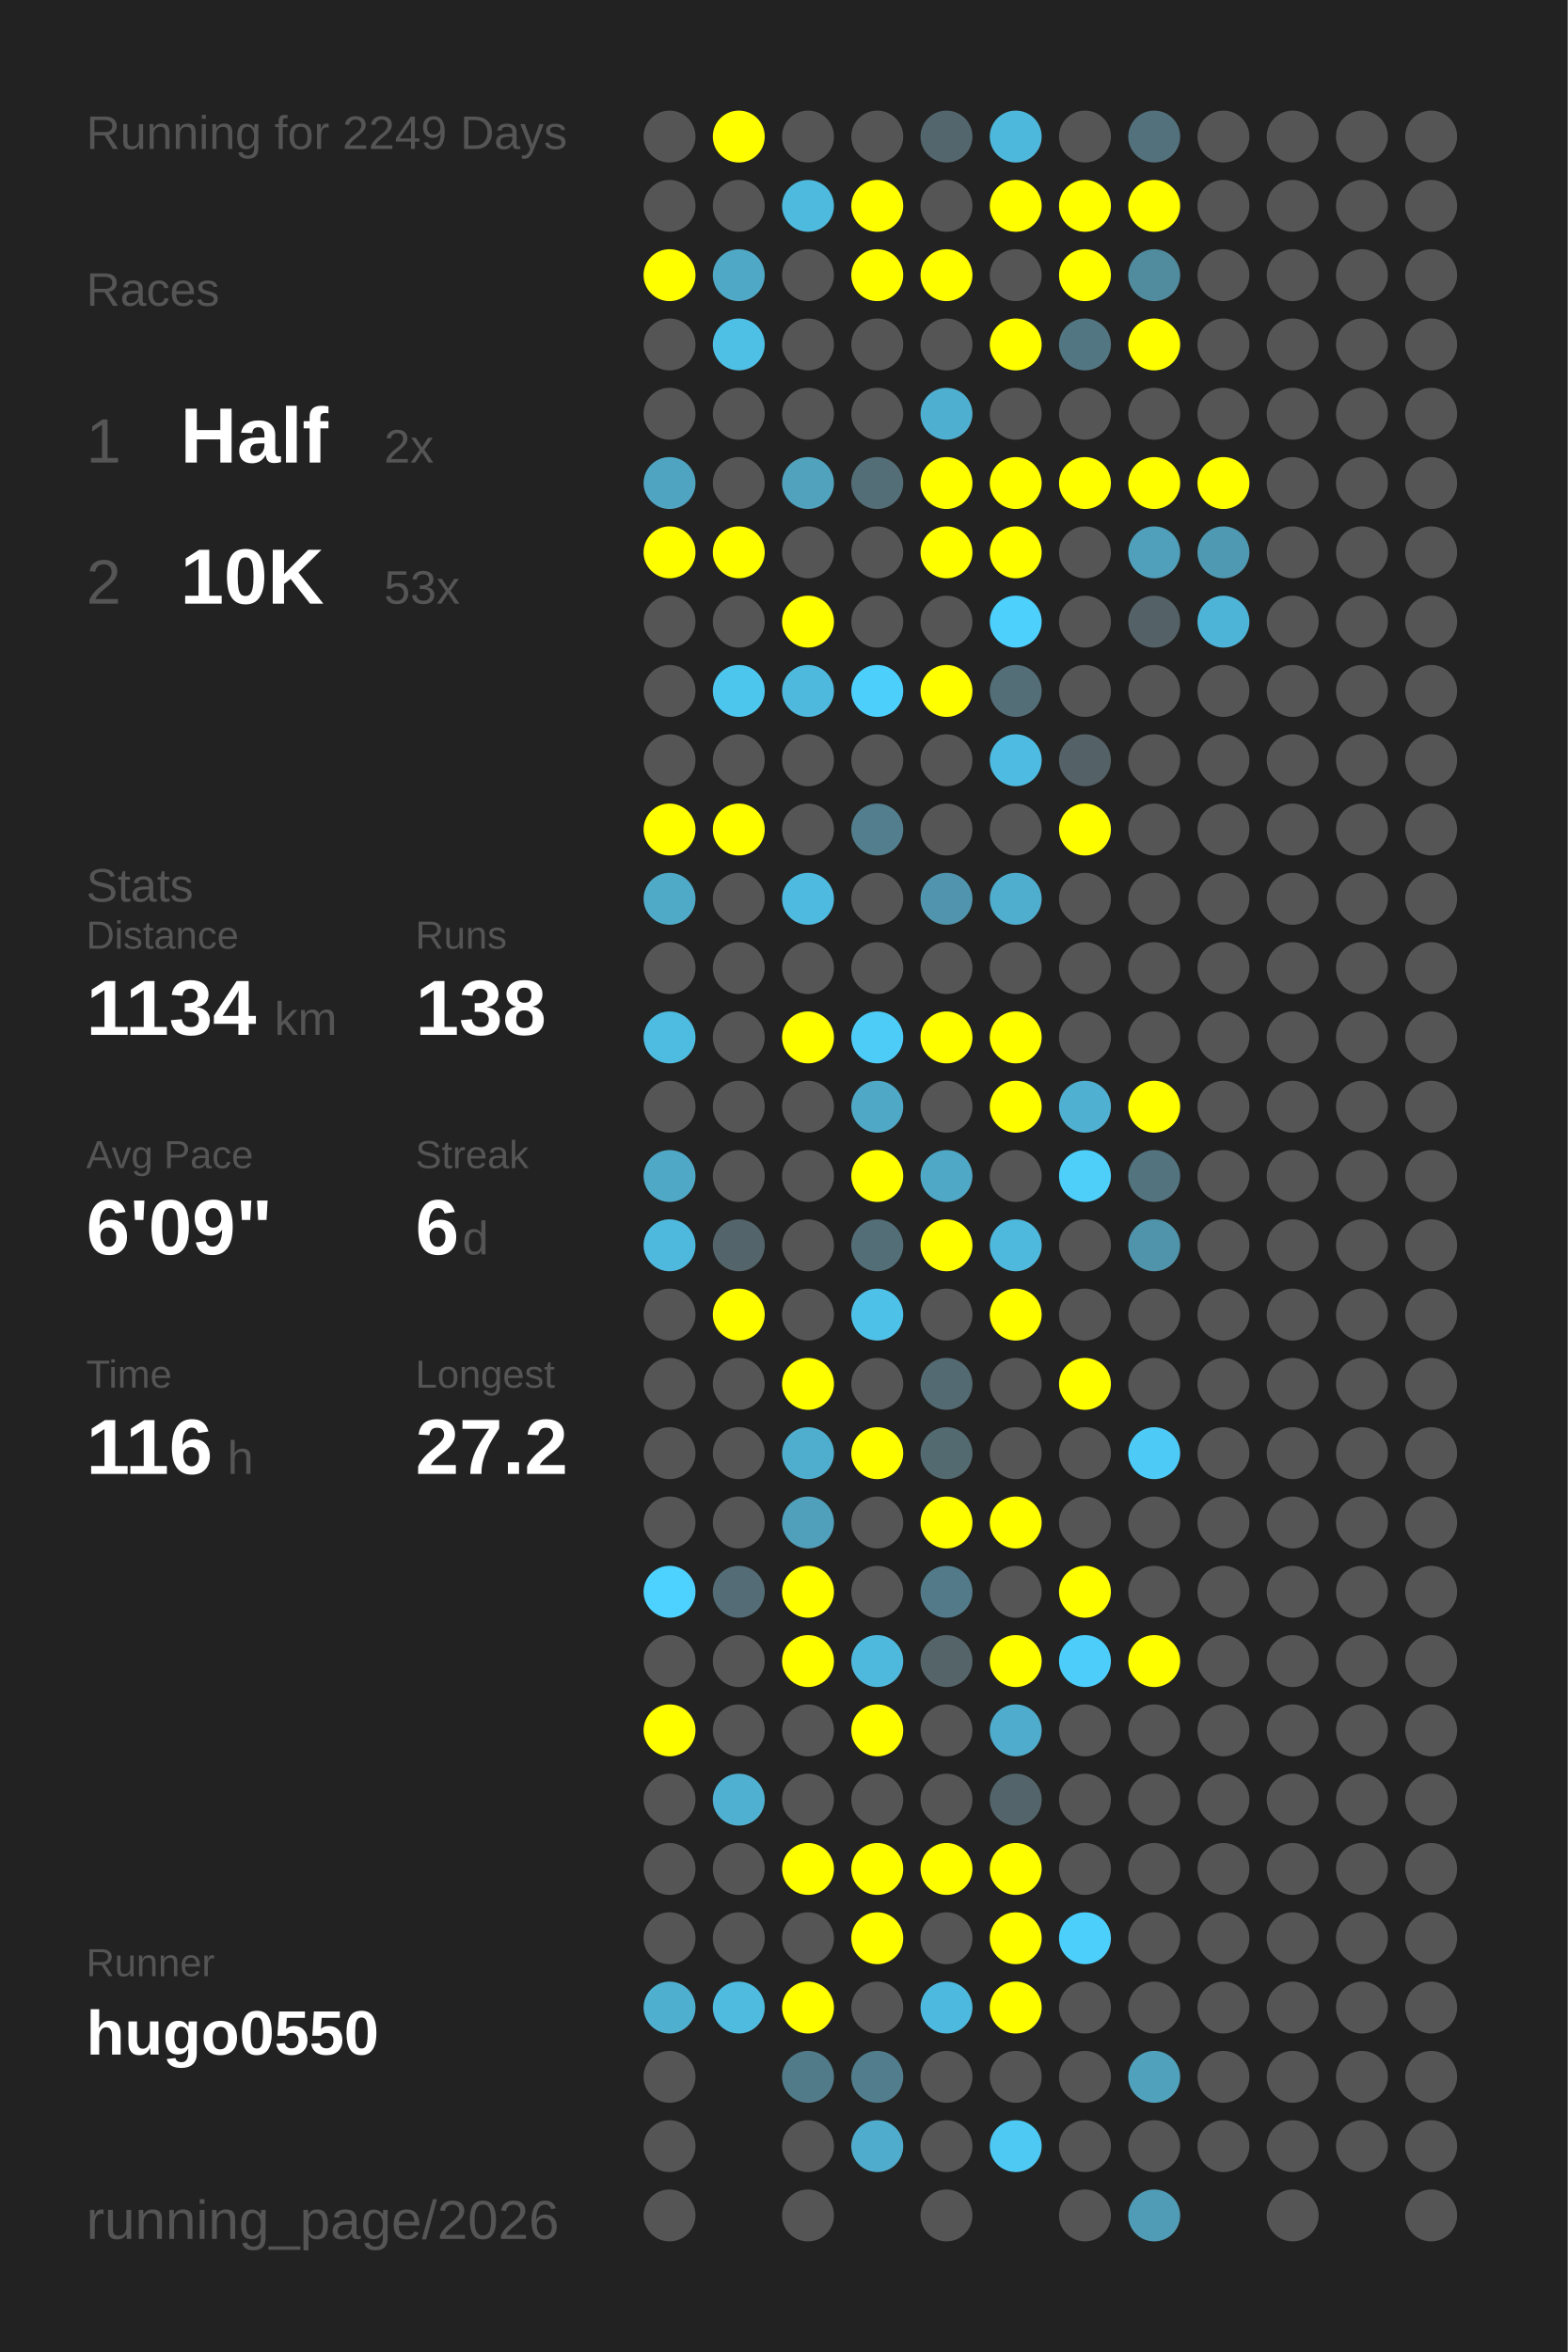
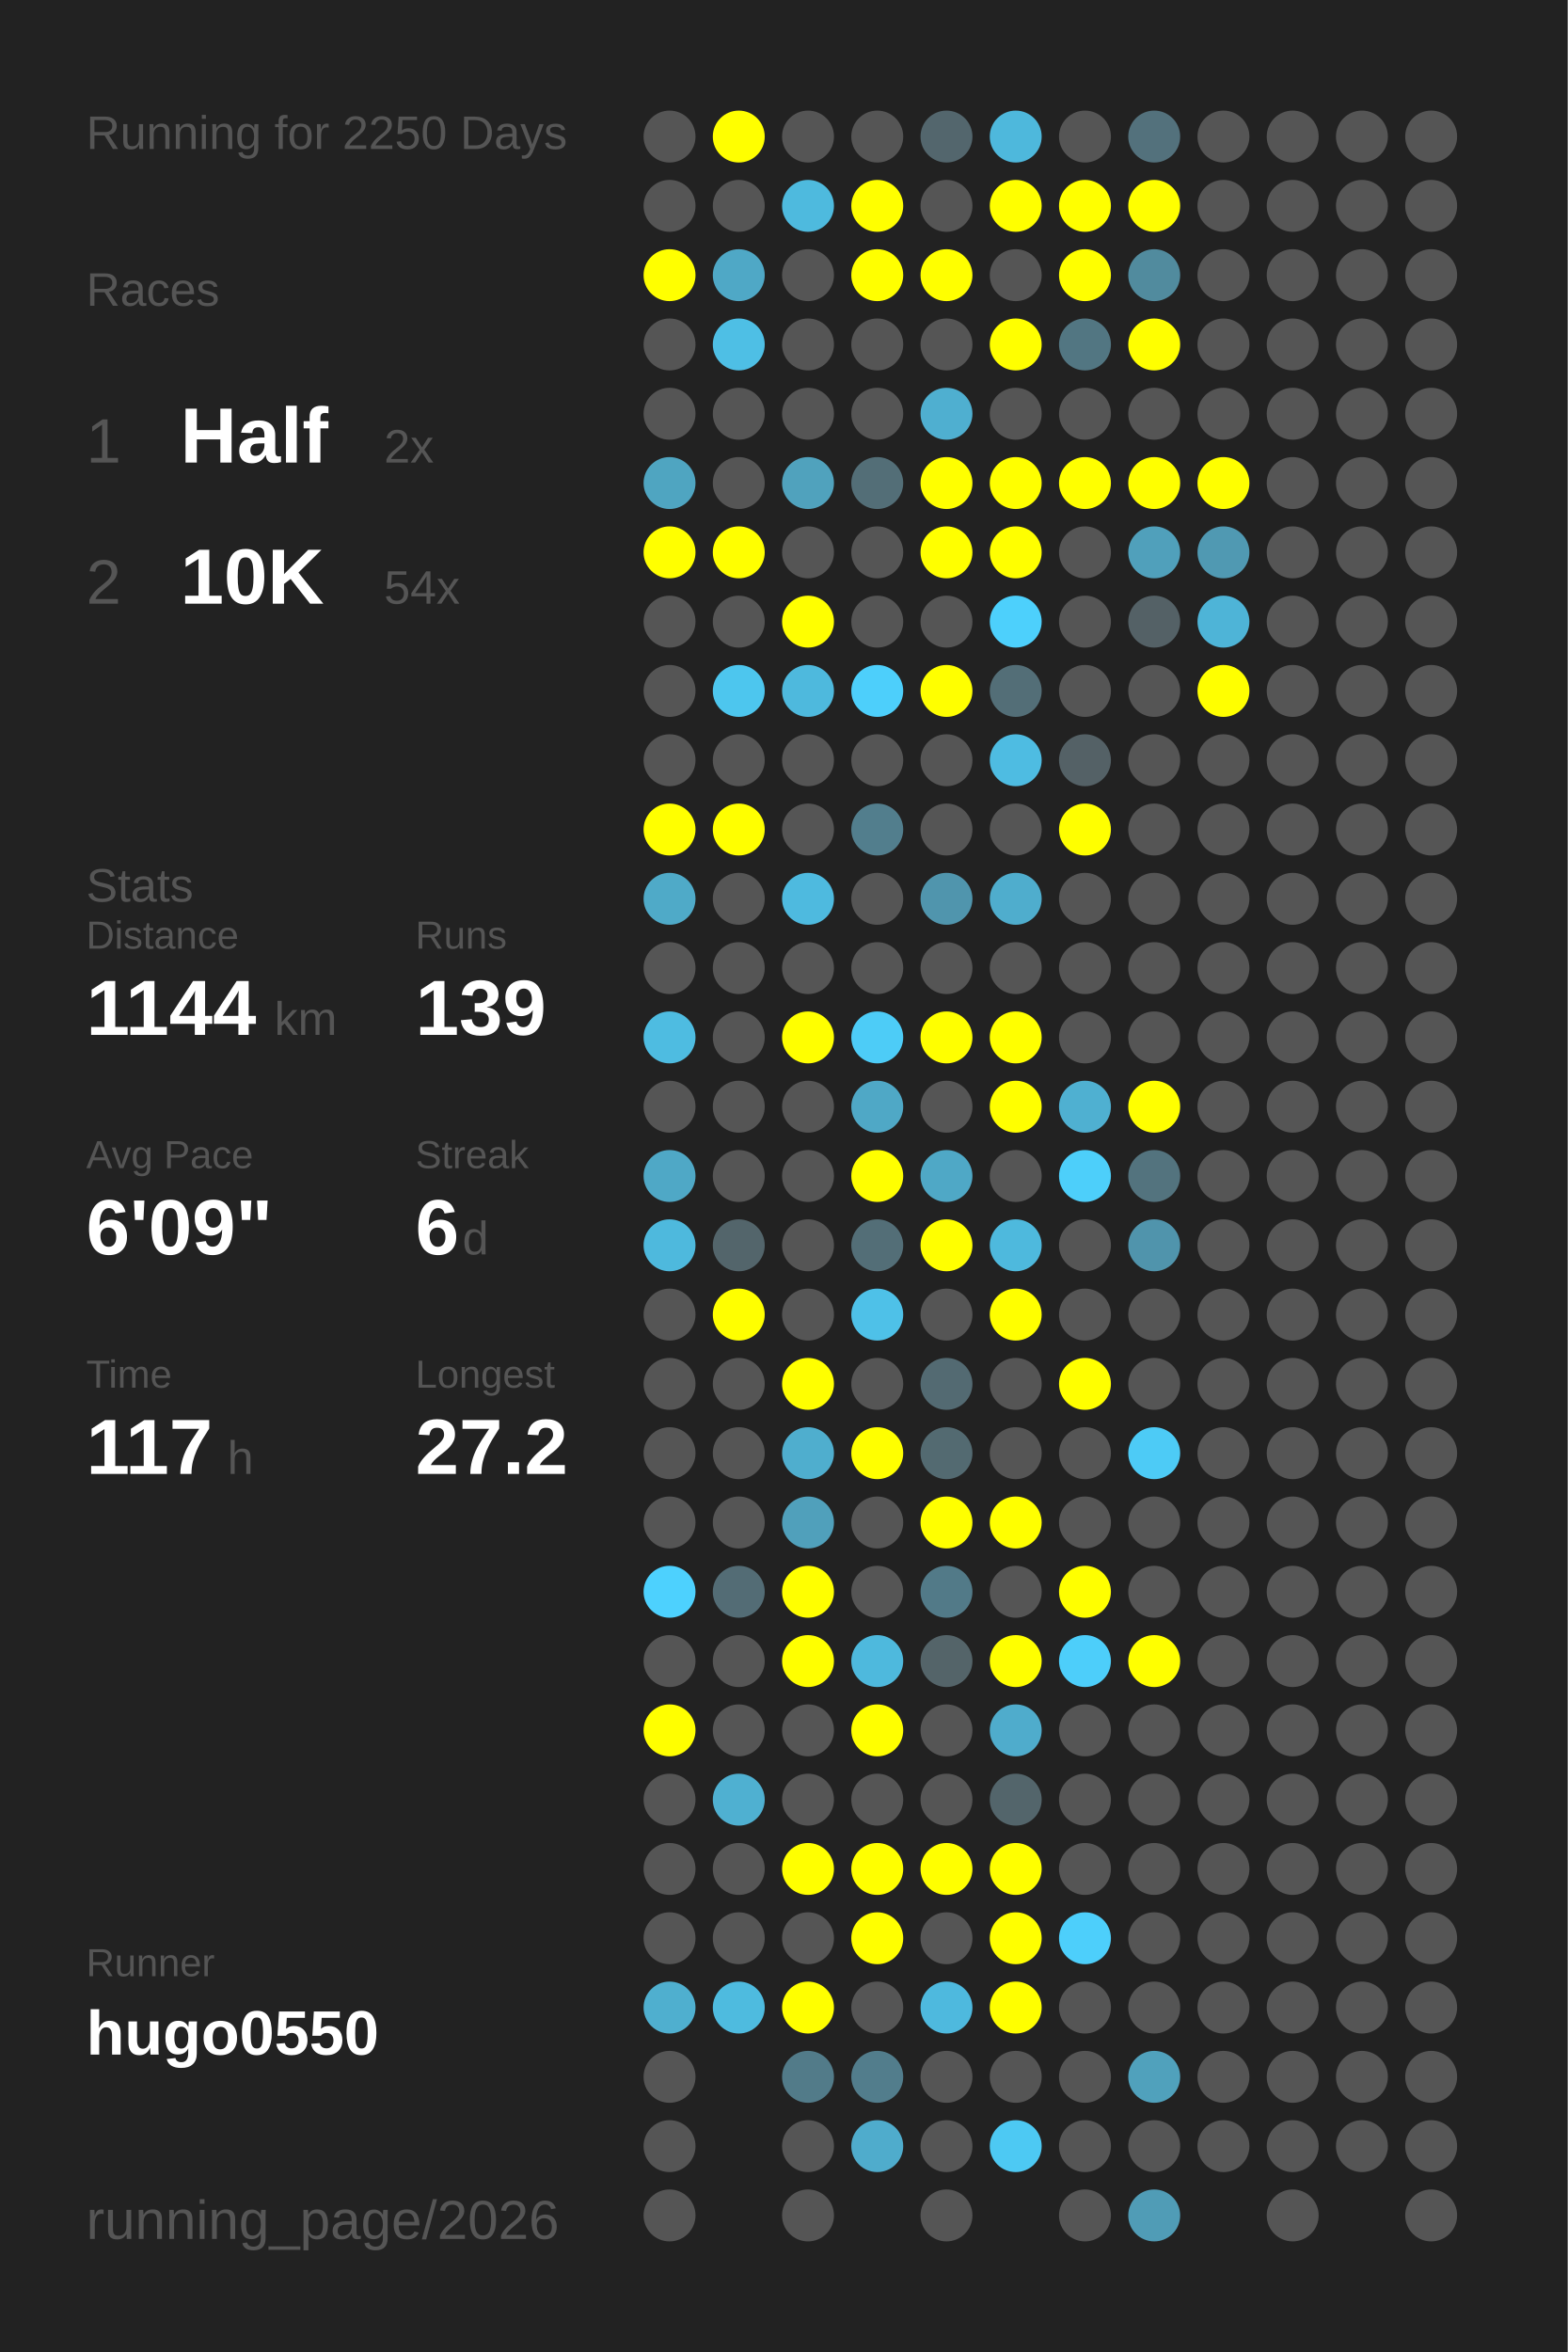
<svg xmlns="http://www.w3.org/2000/svg" baseProfile="full" height="300mm" version="1.1" viewBox="0,0,200,300" width="200mm">
  <defs />
  <rect fill="#222222" height="300" width="200" x="0" y="0" />
-   <text fill="#555555" style="font-size:6px; font-family:Arial;" x="11" y="19">Running for 2249 Days</text>
+   <text fill="#555555" style="font-size:6px; font-family:Arial;" x="11" y="19">Running for 2250 Days</text>
  <text fill="#555555" style="font-size:6px; font-family:Arial;" x="11" y="39">Races</text>
  <text fill="#555555" style="font-size:8px; font-family:Arial;" x="11" y="59">1</text>
  <text fill="#FFFFFF" style="font-size:10px; font-family:Arial; font-weight:bold;" x="23" y="59">Half</text>
  <text fill="#555555" style="font-size:6px; font-family:Arial;" x="49" y="59">2x</text>
  <text fill="#555555" style="font-size:8px; font-family:Arial;" x="11" y="77">2</text>
  <text fill="#FFFFFF" style="font-size:10px; font-family:Arial; font-weight:bold;" x="23" y="77">10K</text>
-   <text fill="#555555" style="font-size:6px; font-family:Arial;" x="49" y="77">53x</text>
+   <text fill="#555555" style="font-size:6px; font-family:Arial;" x="49" y="77">54x</text>
  <text fill="#555555" style="font-size:6px; font-family:Arial;" x="11" y="115">Stats</text>
  <text fill="#555555" style="font-size:5px; font-family:Arial;" x="11" y="121">Distance</text>
-   <text fill="#FFFFFF" style="font-size:10px; font-family:Arial; font-weight:bold;" x="11" y="132">1134</text>
+   <text fill="#FFFFFF" style="font-size:10px; font-family:Arial; font-weight:bold;" x="11" y="132">1144</text>
  <text fill="#555555" style="font-size:6px; font-family:Arial;" x="35" y="132">km</text>
  <text fill="#555555" style="font-size:5px; font-family:Arial;" x="53" y="121">Runs</text>
-   <text fill="#FFFFFF" style="font-size:10px; font-family:Arial; font-weight:bold;" x="53" y="132">138</text>
+   <text fill="#FFFFFF" style="font-size:10px; font-family:Arial; font-weight:bold;" x="53" y="132">139</text>
  <text fill="#555555" style="font-size:5px; font-family:Arial;" x="11" y="149">Avg Pace</text>
  <text fill="#FFFFFF" style="font-size:10px; font-family:Arial; font-weight:bold;" x="11" y="160">6'09"</text>
  <text fill="#555555" style="font-size:5px; font-family:Arial;" x="53" y="149">Streak</text>
  <text fill="#FFFFFF" style="font-size:10px; font-family:Arial; font-weight:bold;" x="53" y="160">6</text>
  <text fill="#555555" style="font-size:6px; font-family:Arial;" x="59" y="160">d</text>
  <text fill="#555555" style="font-size:5px; font-family:Arial;" x="11" y="177">Time</text>
-   <text fill="#FFFFFF" style="font-size:10px; font-family:Arial; font-weight:bold;" x="11" y="188">116</text>
+   <text fill="#FFFFFF" style="font-size:10px; font-family:Arial; font-weight:bold;" x="11" y="188">117</text>
  <text fill="#555555" style="font-size:6px; font-family:Arial;" x="29" y="188">h</text>
  <text fill="#555555" style="font-size:5px; font-family:Arial;" x="53" y="177">Longest</text>
  <text fill="#FFFFFF" style="font-size:10px; font-family:Arial; font-weight:bold;" x="53" y="188">27.2</text>
  <text fill="#555555" style="font-size:5px; font-family:Arial;" x="11" y="252.065">Runner</text>
  <text fill="#FFFFFF" style="font-size:8px; font-family:Arial; font-weight:bold;" x="11" y="262.065">hugo0550</text>
  <text fill="#555555" style="font-size:7px; font-family:Arial;" x="11" y="285.581">running_page/2026</text>
  <circle cx="85.417" cy="17.419" fill="#555555" r="3.312" />
  <circle cx="85.417" cy="26.258" fill="#555555" r="3.312" />
  <circle cx="85.417" cy="35.097" fill="#FFFF00" r="3.312" />
  <circle cx="85.417" cy="43.935" fill="#555555" r="3.312" />
  <circle cx="85.417" cy="52.774" fill="#555555" r="3.312" />
  <circle cx="85.417" cy="61.613" fill="#4fa5c1" r="3.312" />
  <circle cx="85.417" cy="70.452" fill="#FFFF00" r="3.312" />
  <circle cx="85.417" cy="79.29" fill="#555555" r="3.312" />
  <circle cx="85.417" cy="88.129" fill="#555555" r="3.312" />
  <circle cx="85.417" cy="96.968" fill="#555555" r="3.312" />
  <circle cx="85.417" cy="105.806" fill="#FFFF00" r="3.312" />
  <circle cx="85.417" cy="114.645" fill="#4faac8" r="3.312" />
  <circle cx="85.417" cy="123.484" fill="#555555" r="3.312" />
  <circle cx="85.417" cy="132.323" fill="#4ebce1" r="3.312" />
  <circle cx="85.417" cy="141.161" fill="#555555" r="3.312" />
  <circle cx="85.417" cy="150" fill="#4fa8c6" r="3.312" />
  <circle cx="85.417" cy="158.839" fill="#4eb9dd" r="3.312" />
  <circle cx="85.417" cy="167.677" fill="#555555" r="3.312" />
  <circle cx="85.417" cy="176.516" fill="#555555" r="3.312" />
  <circle cx="85.417" cy="185.355" fill="#555555" r="3.312" />
  <circle cx="85.417" cy="194.194" fill="#555555" r="3.312" />
  <circle cx="85.417" cy="203.032" fill="#4dd1fe" r="3.312" />
  <circle cx="85.417" cy="211.871" fill="#555555" r="3.312" />
  <circle cx="85.417" cy="220.71" fill="#FFFF00" r="3.312" />
  <circle cx="85.417" cy="229.548" fill="#555555" r="3.312" />
  <circle cx="85.417" cy="238.387" fill="#555555" r="3.312" />
  <circle cx="85.417" cy="247.226" fill="#555555" r="3.312" />
  <circle cx="85.417" cy="256.065" fill="#4fafcf" r="3.312" />
  <circle cx="85.417" cy="264.903" fill="#555555" r="3.312" />
  <circle cx="85.417" cy="273.742" fill="#555555" r="3.312" />
  <circle cx="85.417" cy="282.581" fill="#555555" r="3.312" />
  <circle cx="94.25" cy="17.419" fill="#FFFF00" r="3.312" />
  <circle cx="94.25" cy="26.258" fill="#555555" r="3.312" />
  <circle cx="94.25" cy="35.097" fill="#4fa8c6" r="3.312" />
  <circle cx="94.25" cy="43.935" fill="#4ebfe5" r="3.312" />
  <circle cx="94.25" cy="52.774" fill="#555555" r="3.312" />
  <circle cx="94.25" cy="61.613" fill="#555555" r="3.312" />
  <circle cx="94.25" cy="70.452" fill="#FFFF00" r="3.312" />
  <circle cx="94.25" cy="79.29" fill="#555555" r="3.312" />
  <circle cx="94.25" cy="88.129" fill="#4dc6ee" r="3.312" />
  <circle cx="94.25" cy="96.968" fill="#555555" r="3.312" />
  <circle cx="94.25" cy="105.806" fill="#FFFF00" r="3.312" />
  <circle cx="94.25" cy="114.645" fill="#555555" r="3.312" />
  <circle cx="94.25" cy="123.484" fill="#555555" r="3.312" />
  <circle cx="94.25" cy="132.323" fill="#555555" r="3.312" />
  <circle cx="94.25" cy="141.161" fill="#555555" r="3.312" />
  <circle cx="94.25" cy="150" fill="#555555" r="3.312" />
  <circle cx="94.25" cy="158.839" fill="#53656b" r="3.312" />
  <circle cx="94.25" cy="167.677" fill="#FFFF00" r="3.312" />
  <circle cx="94.25" cy="176.516" fill="#555555" r="3.312" />
  <circle cx="94.25" cy="185.355" fill="#555555" r="3.312" />
  <circle cx="94.25" cy="194.194" fill="#555555" r="3.312" />
  <circle cx="94.25" cy="203.032" fill="#536c75" r="3.312" />
  <circle cx="94.25" cy="211.871" fill="#555555" r="3.312" />
  <circle cx="94.25" cy="220.71" fill="#555555" r="3.312" />
  <circle cx="94.25" cy="229.548" fill="#4fb0d1" r="3.312" />
  <circle cx="94.25" cy="238.387" fill="#555555" r="3.312" />
  <circle cx="94.25" cy="247.226" fill="#555555" r="3.312" />
  <circle cx="94.25" cy="256.065" fill="#4ebbdf" r="3.312" />
  <circle cx="103.083" cy="17.419" fill="#555555" r="3.312" />
  <circle cx="103.083" cy="26.258" fill="#4ebade" r="3.312" />
  <circle cx="103.083" cy="35.097" fill="#555555" r="3.312" />
  <circle cx="103.083" cy="43.935" fill="#555555" r="3.312" />
  <circle cx="103.083" cy="52.774" fill="#555555" r="3.312" />
  <circle cx="103.083" cy="61.613" fill="#50a2bd" r="3.312" />
  <circle cx="103.083" cy="70.452" fill="#555555" r="3.312" />
  <circle cx="103.083" cy="79.29" fill="#FFFF00" r="3.312" />
  <circle cx="103.083" cy="88.129" fill="#4eb9dd" r="3.312" />
  <circle cx="103.083" cy="96.968" fill="#555555" r="3.312" />
  <circle cx="103.083" cy="105.806" fill="#555555" r="3.312" />
  <circle cx="103.083" cy="114.645" fill="#4ebadf" r="3.312" />
  <circle cx="103.083" cy="123.484" fill="#555555" r="3.312" />
  <circle cx="103.083" cy="132.323" fill="#FFFF00" r="3.312" />
  <circle cx="103.083" cy="141.161" fill="#555555" r="3.312" />
  <circle cx="103.083" cy="150" fill="#555555" r="3.312" />
  <circle cx="103.083" cy="158.839" fill="#555555" r="3.312" />
  <circle cx="103.083" cy="167.677" fill="#555555" r="3.312" />
  <circle cx="103.083" cy="176.516" fill="#FFFF00" r="3.312" />
  <circle cx="103.083" cy="185.355" fill="#4faece" r="3.312" />
  <circle cx="103.083" cy="194.194" fill="#50a0bb" r="3.312" />
  <circle cx="103.083" cy="203.032" fill="#FFFF00" r="3.312" />
  <circle cx="103.083" cy="211.871" fill="#FFFF00" r="3.312" />
  <circle cx="103.083" cy="220.71" fill="#555555" r="3.312" />
  <circle cx="103.083" cy="229.548" fill="#555555" r="3.312" />
  <circle cx="103.083" cy="238.387" fill="#FFFF00" r="3.312" />
  <circle cx="103.083" cy="247.226" fill="#555555" r="3.312" />
  <circle cx="103.083" cy="256.065" fill="#FFFF00" r="3.312" />
  <circle cx="103.083" cy="264.903" fill="#527b89" r="3.312" />
  <circle cx="103.083" cy="273.742" fill="#555555" r="3.312" />
  <circle cx="103.083" cy="282.581" fill="#555555" r="3.312" />
  <circle cx="111.917" cy="17.419" fill="#555555" r="3.312" />
  <circle cx="111.917" cy="26.258" fill="#FFFF00" r="3.312" />
  <circle cx="111.917" cy="35.097" fill="#FFFF00" r="3.312" />
  <circle cx="111.917" cy="43.935" fill="#555555" r="3.312" />
  <circle cx="111.917" cy="52.774" fill="#555555" r="3.312" />
  <circle cx="111.917" cy="61.613" fill="#536e77" r="3.312" />
  <circle cx="111.917" cy="70.452" fill="#555555" r="3.312" />
  <circle cx="111.917" cy="79.29" fill="#555555" r="3.312" />
  <circle cx="111.917" cy="88.129" fill="#4dcffb" r="3.312" />
  <circle cx="111.917" cy="96.968" fill="#555555" r="3.312" />
  <circle cx="111.917" cy="105.806" fill="#527e8d" r="3.312" />
  <circle cx="111.917" cy="114.645" fill="#555555" r="3.312" />
  <circle cx="111.917" cy="123.484" fill="#555555" r="3.312" />
  <circle cx="111.917" cy="132.323" fill="#4dccf7" r="3.312" />
  <circle cx="111.917" cy="141.161" fill="#4fa8c6" r="3.312" />
  <circle cx="111.917" cy="150" fill="#FFFF00" r="3.312" />
  <circle cx="111.917" cy="158.839" fill="#536e77" r="3.312" />
  <circle cx="111.917" cy="167.677" fill="#4ec1e8" r="3.312" />
  <circle cx="111.917" cy="176.516" fill="#555555" r="3.312" />
  <circle cx="111.917" cy="185.355" fill="#FFFF00" r="3.312" />
  <circle cx="111.917" cy="194.194" fill="#555555" r="3.312" />
  <circle cx="111.917" cy="203.032" fill="#555555" r="3.312" />
  <circle cx="111.917" cy="211.871" fill="#4eb9dd" r="3.312" />
  <circle cx="111.917" cy="220.71" fill="#FFFF00" r="3.312" />
  <circle cx="111.917" cy="229.548" fill="#555555" r="3.312" />
  <circle cx="111.917" cy="238.387" fill="#FFFF00" r="3.312" />
  <circle cx="111.917" cy="247.226" fill="#FFFF00" r="3.312" />
  <circle cx="111.917" cy="256.065" fill="#555555" r="3.312" />
  <circle cx="111.917" cy="264.903" fill="#527d8c" r="3.312" />
  <circle cx="111.917" cy="273.742" fill="#4faccc" r="3.312" />
  <circle cx="120.75" cy="17.419" fill="#53666d" r="3.312" />
  <circle cx="120.75" cy="26.258" fill="#555555" r="3.312" />
  <circle cx="120.75" cy="35.097" fill="#FFFF00" r="3.312" />
  <circle cx="120.75" cy="43.935" fill="#555555" r="3.312" />
  <circle cx="120.75" cy="52.774" fill="#4fafd0" r="3.312" />
  <circle cx="120.75" cy="61.613" fill="#FFFF00" r="3.312" />
  <circle cx="120.75" cy="70.452" fill="#FFFF00" r="3.312" />
  <circle cx="120.75" cy="79.29" fill="#555555" r="3.312" />
  <circle cx="120.75" cy="88.129" fill="#FFFF00" r="3.312" />
  <circle cx="120.75" cy="96.968" fill="#555555" r="3.312" />
  <circle cx="120.75" cy="105.806" fill="#555555" r="3.312" />
  <circle cx="120.75" cy="114.645" fill="#5095ad" r="3.312" />
  <circle cx="120.75" cy="123.484" fill="#555555" r="3.312" />
  <circle cx="120.75" cy="132.323" fill="#FFFF00" r="3.312" />
  <circle cx="120.75" cy="141.161" fill="#555555" r="3.312" />
  <circle cx="120.75" cy="150" fill="#4fa8c6" r="3.312" />
  <circle cx="120.75" cy="158.839" fill="#FFFF00" r="3.312" />
  <circle cx="120.75" cy="167.677" fill="#555555" r="3.312" />
  <circle cx="120.75" cy="176.516" fill="#536a72" r="3.312" />
  <circle cx="120.75" cy="185.355" fill="#536a71" r="3.312" />
  <circle cx="120.75" cy="194.194" fill="#FFFF00" r="3.312" />
  <circle cx="120.75" cy="203.032" fill="#527a88" r="3.312" />
  <circle cx="120.75" cy="211.871" fill="#546469" r="3.312" />
  <circle cx="120.75" cy="220.71" fill="#555555" r="3.312" />
  <circle cx="120.75" cy="229.548" fill="#555555" r="3.312" />
  <circle cx="120.75" cy="238.387" fill="#FFFF00" r="3.312" />
  <circle cx="120.75" cy="247.226" fill="#555555" r="3.312" />
  <circle cx="120.75" cy="256.065" fill="#4eb9de" r="3.312" />
  <circle cx="120.75" cy="264.903" fill="#555555" r="3.312" />
  <circle cx="120.75" cy="273.742" fill="#555555" r="3.312" />
  <circle cx="120.75" cy="282.581" fill="#555555" r="3.312" />
  <circle cx="129.583" cy="17.419" fill="#4eb8dc" r="3.312" />
  <circle cx="129.583" cy="26.258" fill="#FFFF00" r="3.312" />
  <circle cx="129.583" cy="35.097" fill="#555555" r="3.312" />
  <circle cx="129.583" cy="43.935" fill="#FFFF00" r="3.312" />
  <circle cx="129.583" cy="52.774" fill="#555555" r="3.312" />
  <circle cx="129.583" cy="61.613" fill="#FFFF00" r="3.312" />
  <circle cx="129.583" cy="70.452" fill="#FFFF00" r="3.312" />
  <circle cx="129.583" cy="79.29" fill="#4dd0fc" r="3.312" />
  <circle cx="129.583" cy="88.129" fill="#536e77" r="3.312" />
  <circle cx="129.583" cy="96.968" fill="#4ebce2" r="3.312" />
  <circle cx="129.583" cy="105.806" fill="#555555" r="3.312" />
  <circle cx="129.583" cy="114.645" fill="#4fadcd" r="3.312" />
  <circle cx="129.583" cy="123.484" fill="#555555" r="3.312" />
  <circle cx="129.583" cy="132.323" fill="#FFFF00" r="3.312" />
  <circle cx="129.583" cy="141.161" fill="#FFFF00" r="3.312" />
  <circle cx="129.583" cy="150" fill="#555555" r="3.312" />
  <circle cx="129.583" cy="158.839" fill="#4eb9dd" r="3.312" />
  <circle cx="129.583" cy="167.677" fill="#FFFF00" r="3.312" />
  <circle cx="129.583" cy="176.516" fill="#555555" r="3.312" />
  <circle cx="129.583" cy="185.355" fill="#555555" r="3.312" />
  <circle cx="129.583" cy="194.194" fill="#FFFF00" r="3.312" />
  <circle cx="129.583" cy="203.032" fill="#555555" r="3.312" />
  <circle cx="129.583" cy="211.871" fill="#FFFF00" r="3.312" />
  <circle cx="129.583" cy="220.71" fill="#4faccc" r="3.312" />
  <circle cx="129.583" cy="229.548" fill="#53656b" r="3.312" />
  <circle cx="129.583" cy="238.387" fill="#FFFF00" r="3.312" />
  <circle cx="129.583" cy="247.226" fill="#FFFF00" r="3.312" />
  <circle cx="129.583" cy="256.065" fill="#FFFF00" r="3.312" />
  <circle cx="129.583" cy="264.903" fill="#555555" r="3.312" />
  <circle cx="129.583" cy="273.742" fill="#4dc9f3" r="3.312" />
  <circle cx="138.417" cy="17.419" fill="#555555" r="3.312" />
  <circle cx="138.417" cy="26.258" fill="#FFFF00" r="3.312" />
  <circle cx="138.417" cy="35.097" fill="#FFFF00" r="3.312" />
  <circle cx="138.417" cy="43.935" fill="#527682" r="3.312" />
  <circle cx="138.417" cy="52.774" fill="#555555" r="3.312" />
  <circle cx="138.417" cy="61.613" fill="#FFFF00" r="3.312" />
  <circle cx="138.417" cy="70.452" fill="#555555" r="3.312" />
  <circle cx="138.417" cy="79.29" fill="#555555" r="3.312" />
  <circle cx="138.417" cy="88.129" fill="#555555" r="3.312" />
  <circle cx="138.417" cy="96.968" fill="#546166" r="3.312" />
  <circle cx="138.417" cy="105.806" fill="#FFFF00" r="3.312" />
  <circle cx="138.417" cy="114.645" fill="#555555" r="3.312" />
  <circle cx="138.417" cy="123.484" fill="#555555" r="3.312" />
  <circle cx="138.417" cy="132.323" fill="#555555" r="3.312" />
  <circle cx="138.417" cy="141.161" fill="#4fb0d1" r="3.312" />
  <circle cx="138.417" cy="150" fill="#4dcffa" r="3.312" />
  <circle cx="138.417" cy="158.839" fill="#555555" r="3.312" />
  <circle cx="138.417" cy="167.677" fill="#555555" r="3.312" />
  <circle cx="138.417" cy="176.516" fill="#FFFF00" r="3.312" />
  <circle cx="138.417" cy="185.355" fill="#555555" r="3.312" />
  <circle cx="138.417" cy="194.194" fill="#555555" r="3.312" />
  <circle cx="138.417" cy="203.032" fill="#FFFF00" r="3.312" />
  <circle cx="138.417" cy="211.871" fill="#4dcefa" r="3.312" />
  <circle cx="138.417" cy="220.71" fill="#555555" r="3.312" />
  <circle cx="138.417" cy="229.548" fill="#555555" r="3.312" />
  <circle cx="138.417" cy="238.387" fill="#555555" r="3.312" />
  <circle cx="138.417" cy="247.226" fill="#4dcffb" r="3.312" />
  <circle cx="138.417" cy="256.065" fill="#555555" r="3.312" />
  <circle cx="138.417" cy="264.903" fill="#555555" r="3.312" />
  <circle cx="138.417" cy="273.742" fill="#555555" r="3.312" />
  <circle cx="138.417" cy="282.581" fill="#555555" r="3.312" />
  <circle cx="147.25" cy="17.419" fill="#53717c" r="3.312" />
  <circle cx="147.25" cy="26.258" fill="#FFFF00" r="3.312" />
  <circle cx="147.25" cy="35.097" fill="#518b9e" r="3.312" />
  <circle cx="147.25" cy="43.935" fill="#FFFF00" r="3.312" />
  <circle cx="147.25" cy="52.774" fill="#555555" r="3.312" />
  <circle cx="147.25" cy="61.613" fill="#FFFF00" r="3.312" />
  <circle cx="147.25" cy="70.452" fill="#50a0bb" r="3.312" />
  <circle cx="147.25" cy="79.29" fill="#546166" r="3.312" />
  <circle cx="147.25" cy="88.129" fill="#555555" r="3.312" />
  <circle cx="147.25" cy="96.968" fill="#555555" r="3.312" />
  <circle cx="147.25" cy="105.806" fill="#555555" r="3.312" />
  <circle cx="147.25" cy="114.645" fill="#555555" r="3.312" />
  <circle cx="147.25" cy="123.484" fill="#555555" r="3.312" />
  <circle cx="147.25" cy="132.323" fill="#555555" r="3.312" />
  <circle cx="147.25" cy="141.161" fill="#FFFF00" r="3.312" />
  <circle cx="147.25" cy="150" fill="#53737e" r="3.312" />
  <circle cx="147.25" cy="158.839" fill="#5094ac" r="3.312" />
  <circle cx="147.25" cy="167.677" fill="#555555" r="3.312" />
  <circle cx="147.25" cy="176.516" fill="#555555" r="3.312" />
  <circle cx="147.25" cy="185.355" fill="#4dcbf6" r="3.312" />
  <circle cx="147.25" cy="194.194" fill="#555555" r="3.312" />
  <circle cx="147.25" cy="203.032" fill="#555555" r="3.312" />
  <circle cx="147.25" cy="211.871" fill="#FFFF00" r="3.312" />
  <circle cx="147.25" cy="220.71" fill="#555555" r="3.312" />
  <circle cx="147.25" cy="229.548" fill="#555555" r="3.312" />
  <circle cx="147.25" cy="238.387" fill="#555555" r="3.312" />
  <circle cx="147.25" cy="247.226" fill="#555555" r="3.312" />
  <circle cx="147.25" cy="256.065" fill="#555555" r="3.312" />
  <circle cx="147.25" cy="264.903" fill="#50a1bc" r="3.312" />
  <circle cx="147.25" cy="273.742" fill="#555555" r="3.312" />
  <circle cx="147.25" cy="282.581" fill="#509cb6" r="3.312" />
  <circle cx="156.083" cy="17.419" fill="#555555" r="3.312" />
  <circle cx="156.083" cy="26.258" fill="#555555" r="3.312" />
  <circle cx="156.083" cy="35.097" fill="#555555" r="3.312" />
  <circle cx="156.083" cy="43.935" fill="#555555" r="3.312" />
  <circle cx="156.083" cy="52.774" fill="#555555" r="3.312" />
  <circle cx="156.083" cy="61.613" fill="#FFFF00" r="3.312" />
  <circle cx="156.083" cy="70.452" fill="#5099b2" r="3.312" />
  <circle cx="156.083" cy="79.29" fill="#4eb4d7" r="3.312" />
-   <circle cx="156.083" cy="88.129" fill="#555555" r="3.312" />
+   <circle cx="156.083" cy="88.129" fill="#FFFF00" r="3.312" />
  <circle cx="156.083" cy="96.968" fill="#555555" r="3.312" />
  <circle cx="156.083" cy="105.806" fill="#555555" r="3.312" />
  <circle cx="156.083" cy="114.645" fill="#555555" r="3.312" />
  <circle cx="156.083" cy="123.484" fill="#555555" r="3.312" />
  <circle cx="156.083" cy="132.323" fill="#555555" r="3.312" />
  <circle cx="156.083" cy="141.161" fill="#555555" r="3.312" />
  <circle cx="156.083" cy="150" fill="#555555" r="3.312" />
  <circle cx="156.083" cy="158.839" fill="#555555" r="3.312" />
  <circle cx="156.083" cy="167.677" fill="#555555" r="3.312" />
  <circle cx="156.083" cy="176.516" fill="#555555" r="3.312" />
  <circle cx="156.083" cy="185.355" fill="#555555" r="3.312" />
  <circle cx="156.083" cy="194.194" fill="#555555" r="3.312" />
  <circle cx="156.083" cy="203.032" fill="#555555" r="3.312" />
  <circle cx="156.083" cy="211.871" fill="#555555" r="3.312" />
  <circle cx="156.083" cy="220.71" fill="#555555" r="3.312" />
  <circle cx="156.083" cy="229.548" fill="#555555" r="3.312" />
  <circle cx="156.083" cy="238.387" fill="#555555" r="3.312" />
  <circle cx="156.083" cy="247.226" fill="#555555" r="3.312" />
  <circle cx="156.083" cy="256.065" fill="#555555" r="3.312" />
  <circle cx="156.083" cy="264.903" fill="#555555" r="3.312" />
  <circle cx="156.083" cy="273.742" fill="#555555" r="3.312" />
  <circle cx="164.917" cy="17.419" fill="#555555" r="3.312" />
  <circle cx="164.917" cy="26.258" fill="#555555" r="3.312" />
  <circle cx="164.917" cy="35.097" fill="#555555" r="3.312" />
  <circle cx="164.917" cy="43.935" fill="#555555" r="3.312" />
  <circle cx="164.917" cy="52.774" fill="#555555" r="3.312" />
  <circle cx="164.917" cy="61.613" fill="#555555" r="3.312" />
  <circle cx="164.917" cy="70.452" fill="#555555" r="3.312" />
  <circle cx="164.917" cy="79.29" fill="#555555" r="3.312" />
  <circle cx="164.917" cy="88.129" fill="#555555" r="3.312" />
  <circle cx="164.917" cy="96.968" fill="#555555" r="3.312" />
  <circle cx="164.917" cy="105.806" fill="#555555" r="3.312" />
  <circle cx="164.917" cy="114.645" fill="#555555" r="3.312" />
  <circle cx="164.917" cy="123.484" fill="#555555" r="3.312" />
  <circle cx="164.917" cy="132.323" fill="#555555" r="3.312" />
  <circle cx="164.917" cy="141.161" fill="#555555" r="3.312" />
  <circle cx="164.917" cy="150" fill="#555555" r="3.312" />
  <circle cx="164.917" cy="158.839" fill="#555555" r="3.312" />
  <circle cx="164.917" cy="167.677" fill="#555555" r="3.312" />
  <circle cx="164.917" cy="176.516" fill="#555555" r="3.312" />
  <circle cx="164.917" cy="185.355" fill="#555555" r="3.312" />
  <circle cx="164.917" cy="194.194" fill="#555555" r="3.312" />
  <circle cx="164.917" cy="203.032" fill="#555555" r="3.312" />
  <circle cx="164.917" cy="211.871" fill="#555555" r="3.312" />
  <circle cx="164.917" cy="220.71" fill="#555555" r="3.312" />
  <circle cx="164.917" cy="229.548" fill="#555555" r="3.312" />
  <circle cx="164.917" cy="238.387" fill="#555555" r="3.312" />
  <circle cx="164.917" cy="247.226" fill="#555555" r="3.312" />
  <circle cx="164.917" cy="256.065" fill="#555555" r="3.312" />
  <circle cx="164.917" cy="264.903" fill="#555555" r="3.312" />
  <circle cx="164.917" cy="273.742" fill="#555555" r="3.312" />
  <circle cx="164.917" cy="282.581" fill="#555555" r="3.312" />
  <circle cx="173.75" cy="17.419" fill="#555555" r="3.312" />
  <circle cx="173.75" cy="26.258" fill="#555555" r="3.312" />
  <circle cx="173.75" cy="35.097" fill="#555555" r="3.312" />
  <circle cx="173.75" cy="43.935" fill="#555555" r="3.312" />
  <circle cx="173.75" cy="52.774" fill="#555555" r="3.312" />
  <circle cx="173.75" cy="61.613" fill="#555555" r="3.312" />
  <circle cx="173.75" cy="70.452" fill="#555555" r="3.312" />
  <circle cx="173.75" cy="79.29" fill="#555555" r="3.312" />
  <circle cx="173.75" cy="88.129" fill="#555555" r="3.312" />
  <circle cx="173.75" cy="96.968" fill="#555555" r="3.312" />
  <circle cx="173.75" cy="105.806" fill="#555555" r="3.312" />
  <circle cx="173.75" cy="114.645" fill="#555555" r="3.312" />
  <circle cx="173.75" cy="123.484" fill="#555555" r="3.312" />
  <circle cx="173.75" cy="132.323" fill="#555555" r="3.312" />
  <circle cx="173.75" cy="141.161" fill="#555555" r="3.312" />
  <circle cx="173.75" cy="150" fill="#555555" r="3.312" />
  <circle cx="173.75" cy="158.839" fill="#555555" r="3.312" />
  <circle cx="173.75" cy="167.677" fill="#555555" r="3.312" />
  <circle cx="173.75" cy="176.516" fill="#555555" r="3.312" />
  <circle cx="173.75" cy="185.355" fill="#555555" r="3.312" />
  <circle cx="173.75" cy="194.194" fill="#555555" r="3.312" />
  <circle cx="173.75" cy="203.032" fill="#555555" r="3.312" />
  <circle cx="173.75" cy="211.871" fill="#555555" r="3.312" />
  <circle cx="173.75" cy="220.71" fill="#555555" r="3.312" />
  <circle cx="173.75" cy="229.548" fill="#555555" r="3.312" />
  <circle cx="173.75" cy="238.387" fill="#555555" r="3.312" />
  <circle cx="173.75" cy="247.226" fill="#555555" r="3.312" />
  <circle cx="173.75" cy="256.065" fill="#555555" r="3.312" />
  <circle cx="173.75" cy="264.903" fill="#555555" r="3.312" />
  <circle cx="173.75" cy="273.742" fill="#555555" r="3.312" />
  <circle cx="182.583" cy="17.419" fill="#555555" r="3.312" />
  <circle cx="182.583" cy="26.258" fill="#555555" r="3.312" />
  <circle cx="182.583" cy="35.097" fill="#555555" r="3.312" />
  <circle cx="182.583" cy="43.935" fill="#555555" r="3.312" />
  <circle cx="182.583" cy="52.774" fill="#555555" r="3.312" />
  <circle cx="182.583" cy="61.613" fill="#555555" r="3.312" />
  <circle cx="182.583" cy="70.452" fill="#555555" r="3.312" />
  <circle cx="182.583" cy="79.29" fill="#555555" r="3.312" />
  <circle cx="182.583" cy="88.129" fill="#555555" r="3.312" />
  <circle cx="182.583" cy="96.968" fill="#555555" r="3.312" />
  <circle cx="182.583" cy="105.806" fill="#555555" r="3.312" />
  <circle cx="182.583" cy="114.645" fill="#555555" r="3.312" />
  <circle cx="182.583" cy="123.484" fill="#555555" r="3.312" />
  <circle cx="182.583" cy="132.323" fill="#555555" r="3.312" />
  <circle cx="182.583" cy="141.161" fill="#555555" r="3.312" />
  <circle cx="182.583" cy="150" fill="#555555" r="3.312" />
  <circle cx="182.583" cy="158.839" fill="#555555" r="3.312" />
  <circle cx="182.583" cy="167.677" fill="#555555" r="3.312" />
  <circle cx="182.583" cy="176.516" fill="#555555" r="3.312" />
  <circle cx="182.583" cy="185.355" fill="#555555" r="3.312" />
  <circle cx="182.583" cy="194.194" fill="#555555" r="3.312" />
  <circle cx="182.583" cy="203.032" fill="#555555" r="3.312" />
  <circle cx="182.583" cy="211.871" fill="#555555" r="3.312" />
  <circle cx="182.583" cy="220.71" fill="#555555" r="3.312" />
  <circle cx="182.583" cy="229.548" fill="#555555" r="3.312" />
  <circle cx="182.583" cy="238.387" fill="#555555" r="3.312" />
  <circle cx="182.583" cy="247.226" fill="#555555" r="3.312" />
  <circle cx="182.583" cy="256.065" fill="#555555" r="3.312" />
  <circle cx="182.583" cy="264.903" fill="#555555" r="3.312" />
  <circle cx="182.583" cy="273.742" fill="#555555" r="3.312" />
  <circle cx="182.583" cy="282.581" fill="#555555" r="3.312" />
</svg>
